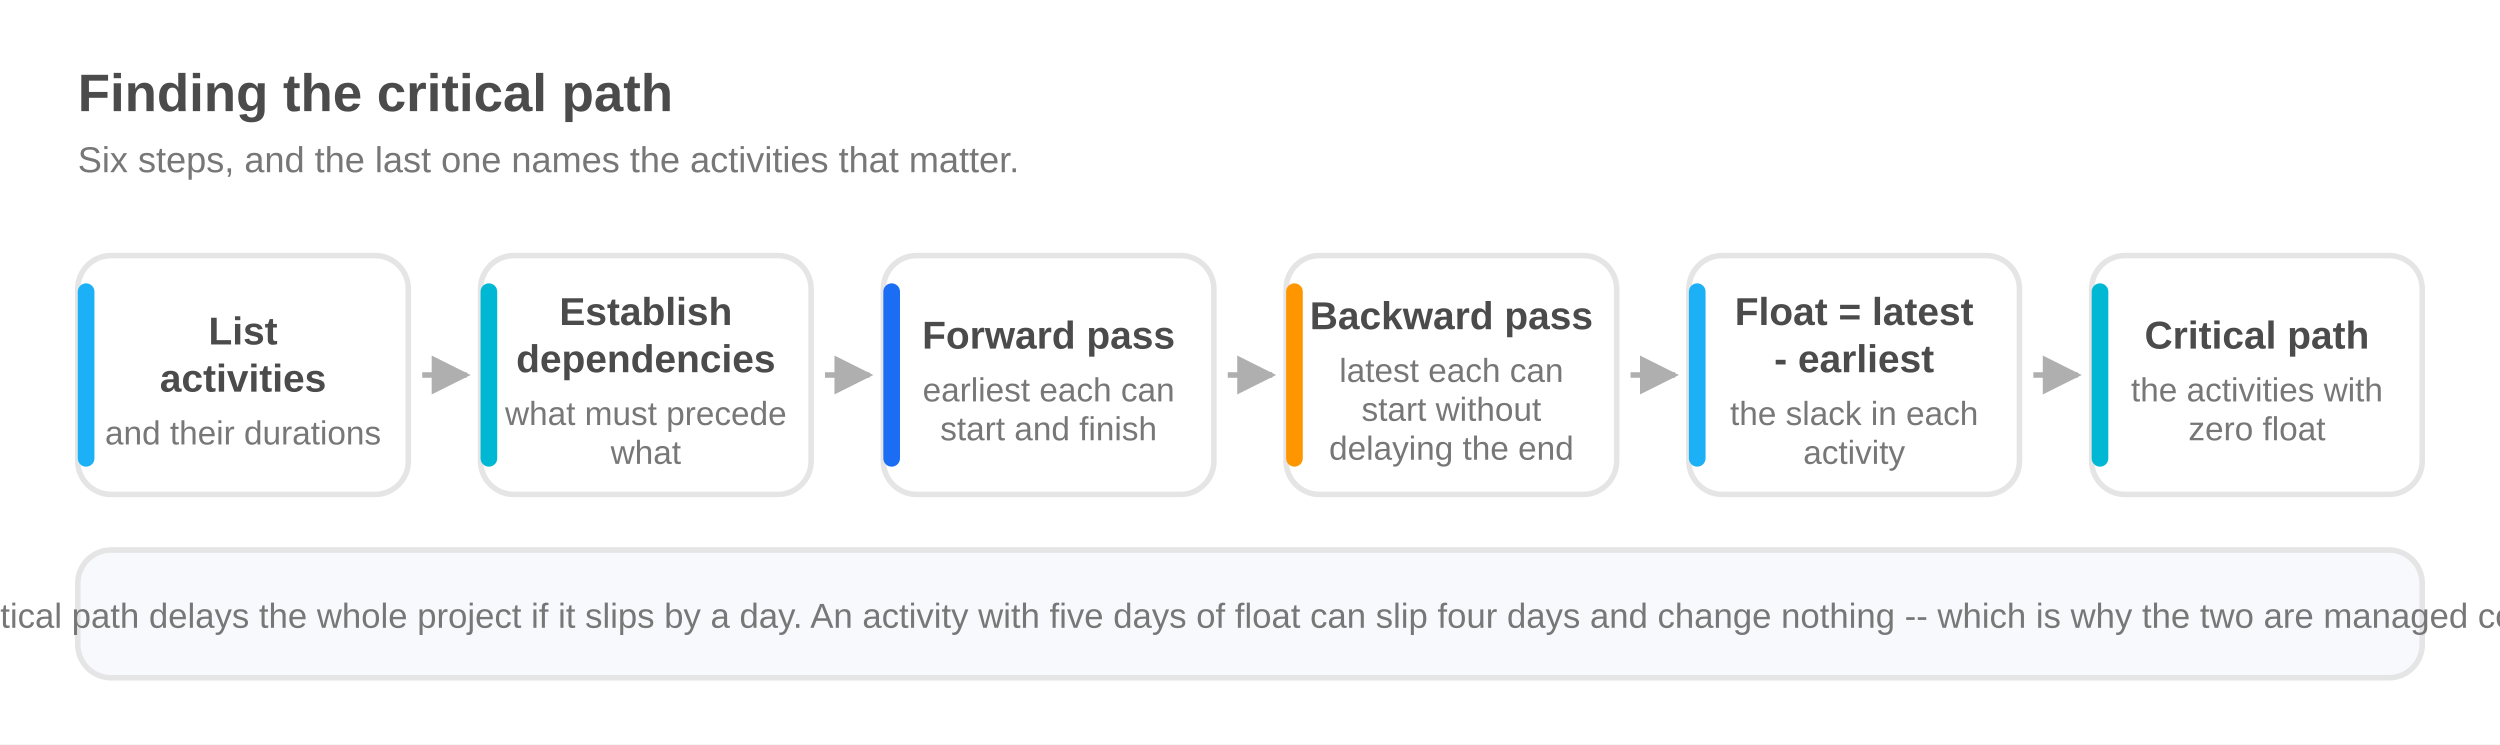
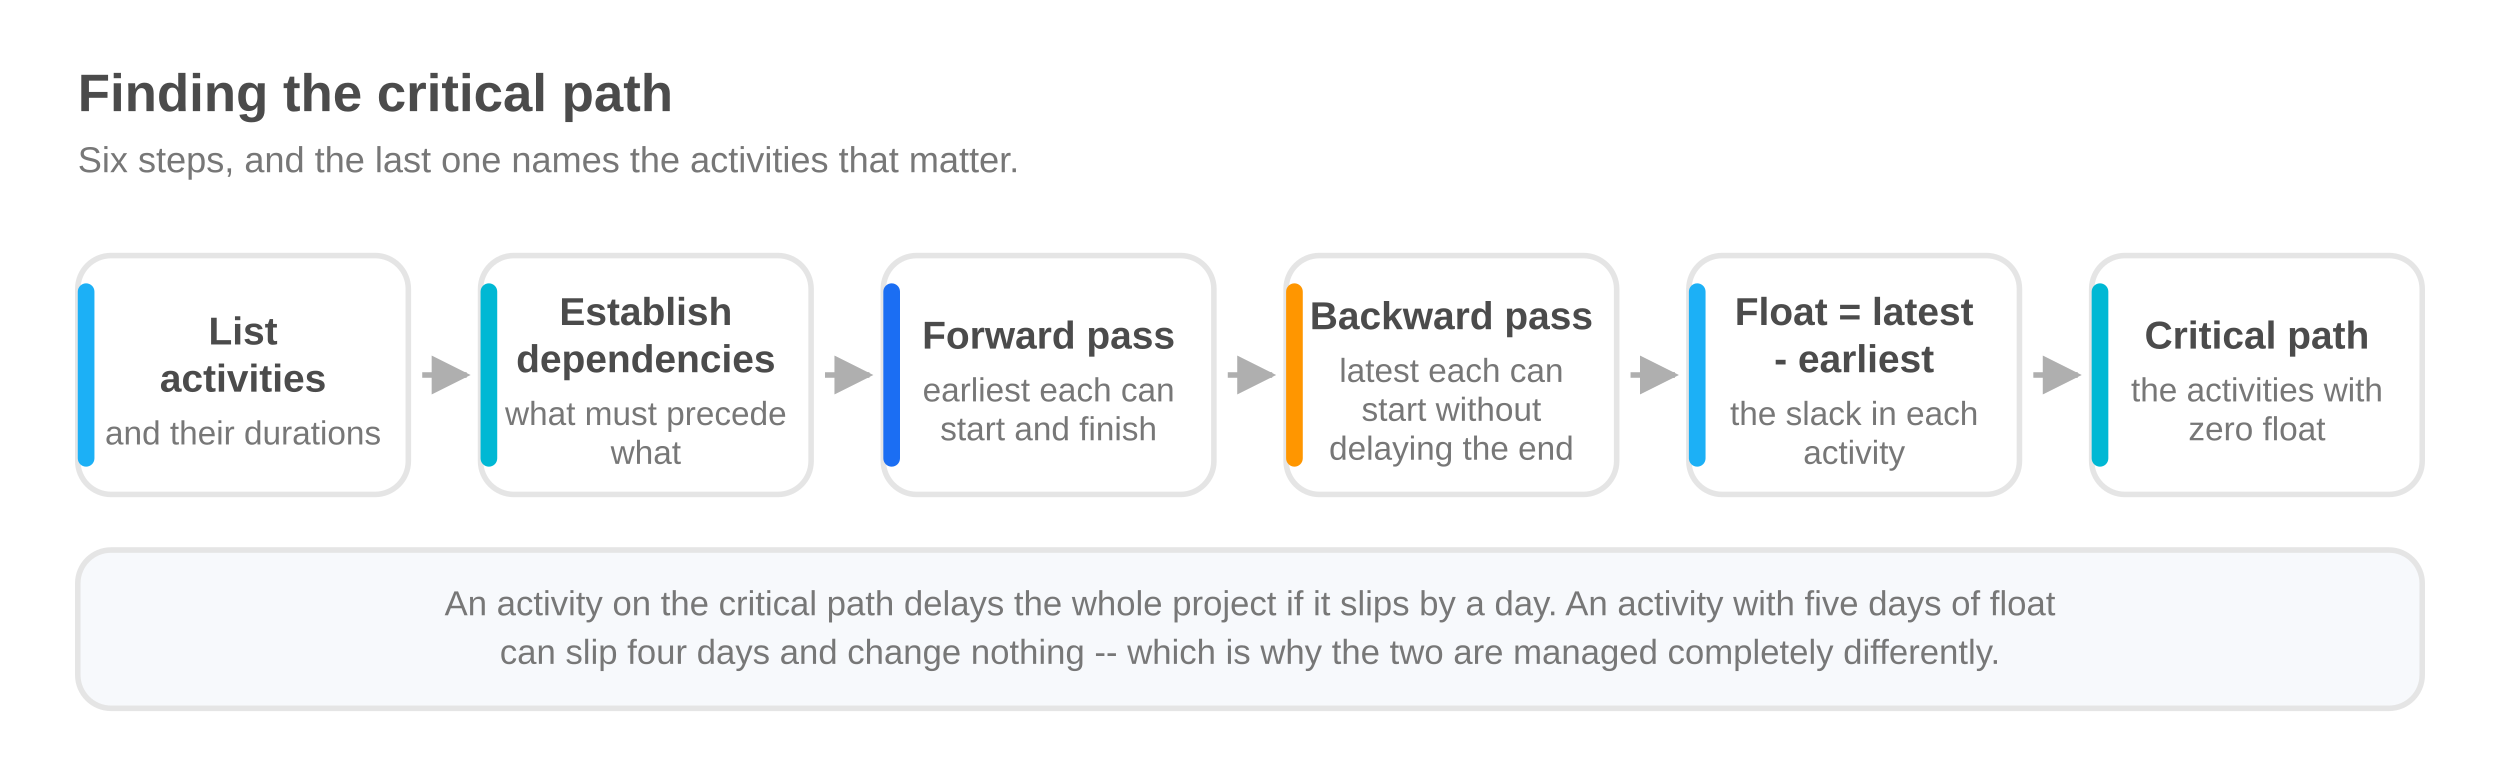
- <svg xmlns="http://www.w3.org/2000/svg" viewBox="0 0 900 268" width="900" height="268" font-family="system-ui, -apple-system, 'Segoe UI', Nunito, 'Helvetica Neue', Arial, sans-serif" role="img" aria-label="Finding the critical path">
+ <svg xmlns="http://www.w3.org/2000/svg" viewBox="0 0 900 279" width="900" height="279" font-family="system-ui, -apple-system, 'Segoe UI', Nunito, 'Helvetica Neue', Arial, sans-serif" role="img" aria-label="Finding the critical path">
  <defs>
    <marker id="tip" viewBox="0 0 10 10" refX="9" refY="5" markerWidth="7" markerHeight="7" orient="auto-start-reverse">
      <path d="M0,0 L10,5 L0,10 z" fill="#afafaf" />
    </marker>
  </defs>
-   <rect width="900" height="268" fill="#ffffff" />
+   <rect width="900" height="279" fill="#ffffff" />
  <text x="28" y="40" font-size="19" font-weight="800" fill="#4b4b4b" text-anchor="start">Finding the critical path</text>
  <text x="28" y="62" font-size="13" font-weight="400" fill="#777777" text-anchor="start">Six steps, and the last one names the activities that matter.</text>
  <rect x="28.0" y="92" width="119.0" height="86" rx="12" fill="#ffffff" stroke="#e5e5e5" stroke-width="2" />
  <rect x="28.0" y="102" width="6" height="66" rx="3" fill="#1cb0f6" />
  <text x="87.5" y="124.0" font-size="14" font-weight="700" fill="#4b4b4b" text-anchor="middle">List</text>
  <text x="87.5" y="141.0" font-size="14" font-weight="700" fill="#4b4b4b" text-anchor="middle">activities</text>
  <text x="87.5" y="160.0" font-size="12" font-weight="400" fill="#777777" text-anchor="middle">and their durations</text>
  <line x1="152.0" y1="135.0" x2="168.0" y2="135.0" stroke="#afafaf" stroke-width="2" marker-end="url(#tip)" />
  <rect x="173.0" y="92" width="119.0" height="86" rx="12" fill="#ffffff" stroke="#e5e5e5" stroke-width="2" />
  <rect x="173.0" y="102" width="6" height="66" rx="3" fill="#00b8d4" />
  <text x="232.5" y="117.0" font-size="14" font-weight="700" fill="#4b4b4b" text-anchor="middle">Establish</text>
  <text x="232.5" y="134.0" font-size="14" font-weight="700" fill="#4b4b4b" text-anchor="middle">dependencies</text>
  <text x="232.5" y="153.0" font-size="12" font-weight="400" fill="#777777" text-anchor="middle">what must precede</text>
  <text x="232.5" y="167.0" font-size="12" font-weight="400" fill="#777777" text-anchor="middle">what</text>
  <line x1="297.0" y1="135.0" x2="313.0" y2="135.0" stroke="#afafaf" stroke-width="2" marker-end="url(#tip)" />
  <rect x="318.0" y="92" width="119.0" height="86" rx="12" fill="#ffffff" stroke="#e5e5e5" stroke-width="2" />
  <rect x="318.0" y="102" width="6" height="66" rx="3" fill="#1b6ef3" />
  <text x="377.5" y="125.5" font-size="14" font-weight="700" fill="#4b4b4b" text-anchor="middle">Forward pass</text>
  <text x="377.5" y="144.5" font-size="12" font-weight="400" fill="#777777" text-anchor="middle">earliest each can</text>
  <text x="377.5" y="158.5" font-size="12" font-weight="400" fill="#777777" text-anchor="middle">start and finish</text>
  <line x1="442.0" y1="135.0" x2="458.0" y2="135.0" stroke="#afafaf" stroke-width="2" marker-end="url(#tip)" />
  <rect x="463.0" y="92" width="119.0" height="86" rx="12" fill="#ffffff" stroke="#e5e5e5" stroke-width="2" />
  <rect x="463.0" y="102" width="6" height="66" rx="3" fill="#ff9600" />
  <text x="522.5" y="118.5" font-size="14" font-weight="700" fill="#4b4b4b" text-anchor="middle">Backward pass</text>
  <text x="522.5" y="137.5" font-size="12" font-weight="400" fill="#777777" text-anchor="middle">latest each can</text>
  <text x="522.5" y="151.5" font-size="12" font-weight="400" fill="#777777" text-anchor="middle">start without</text>
  <text x="522.5" y="165.5" font-size="12" font-weight="400" fill="#777777" text-anchor="middle">delaying the end</text>
  <line x1="587.0" y1="135.0" x2="603.0" y2="135.0" stroke="#afafaf" stroke-width="2" marker-end="url(#tip)" />
  <rect x="608.0" y="92" width="119.0" height="86" rx="12" fill="#ffffff" stroke="#e5e5e5" stroke-width="2" />
  <rect x="608.0" y="102" width="6" height="66" rx="3" fill="#1cb0f6" />
  <text x="667.5" y="117.0" font-size="14" font-weight="700" fill="#4b4b4b" text-anchor="middle">Float = latest</text>
  <text x="667.5" y="134.0" font-size="14" font-weight="700" fill="#4b4b4b" text-anchor="middle">- earliest</text>
  <text x="667.5" y="153.0" font-size="12" font-weight="400" fill="#777777" text-anchor="middle">the slack in each</text>
  <text x="667.5" y="167.0" font-size="12" font-weight="400" fill="#777777" text-anchor="middle">activity</text>
  <line x1="732.0" y1="135.0" x2="748.0" y2="135.0" stroke="#afafaf" stroke-width="2" marker-end="url(#tip)" />
  <rect x="753.0" y="92" width="119.0" height="86" rx="12" fill="#ffffff" stroke="#e5e5e5" stroke-width="2" />
  <rect x="753.0" y="102" width="6" height="66" rx="3" fill="#00b8d4" />
  <text x="812.5" y="125.5" font-size="14" font-weight="700" fill="#4b4b4b" text-anchor="middle">Critical path</text>
  <text x="812.5" y="144.5" font-size="12" font-weight="400" fill="#777777" text-anchor="middle">the activities with</text>
  <text x="812.5" y="158.5" font-size="12" font-weight="400" fill="#777777" text-anchor="middle">zero float</text>
-   <rect x="28" y="198" width="844" height="46" rx="12" fill="#f7f9fc" stroke="#e5e5e5" stroke-width="2" />
-   <text x="450.0" y="226" font-size="12.5" font-weight="400" fill="#777777" text-anchor="middle">An activity on the critical path delays the whole project if it slips by a day. An activity with five days of float can slip four days and change nothing -- which is why the two are managed completely differently.</text>
+   <rect x="28" y="198" width="844" height="57.0" rx="12" fill="#f7f9fc" stroke="#e5e5e5" stroke-width="2" />
+   <text x="450.0" y="221.5" font-size="12.5" font-weight="400" fill="#777777" text-anchor="middle">An activity on the critical path delays the whole project if it slips by a day. An activity with five days of float</text>
+   <text x="450.0" y="239.0" font-size="12.5" font-weight="400" fill="#777777" text-anchor="middle">can slip four days and change nothing -- which is why the two are managed completely differently.</text>
</svg>
